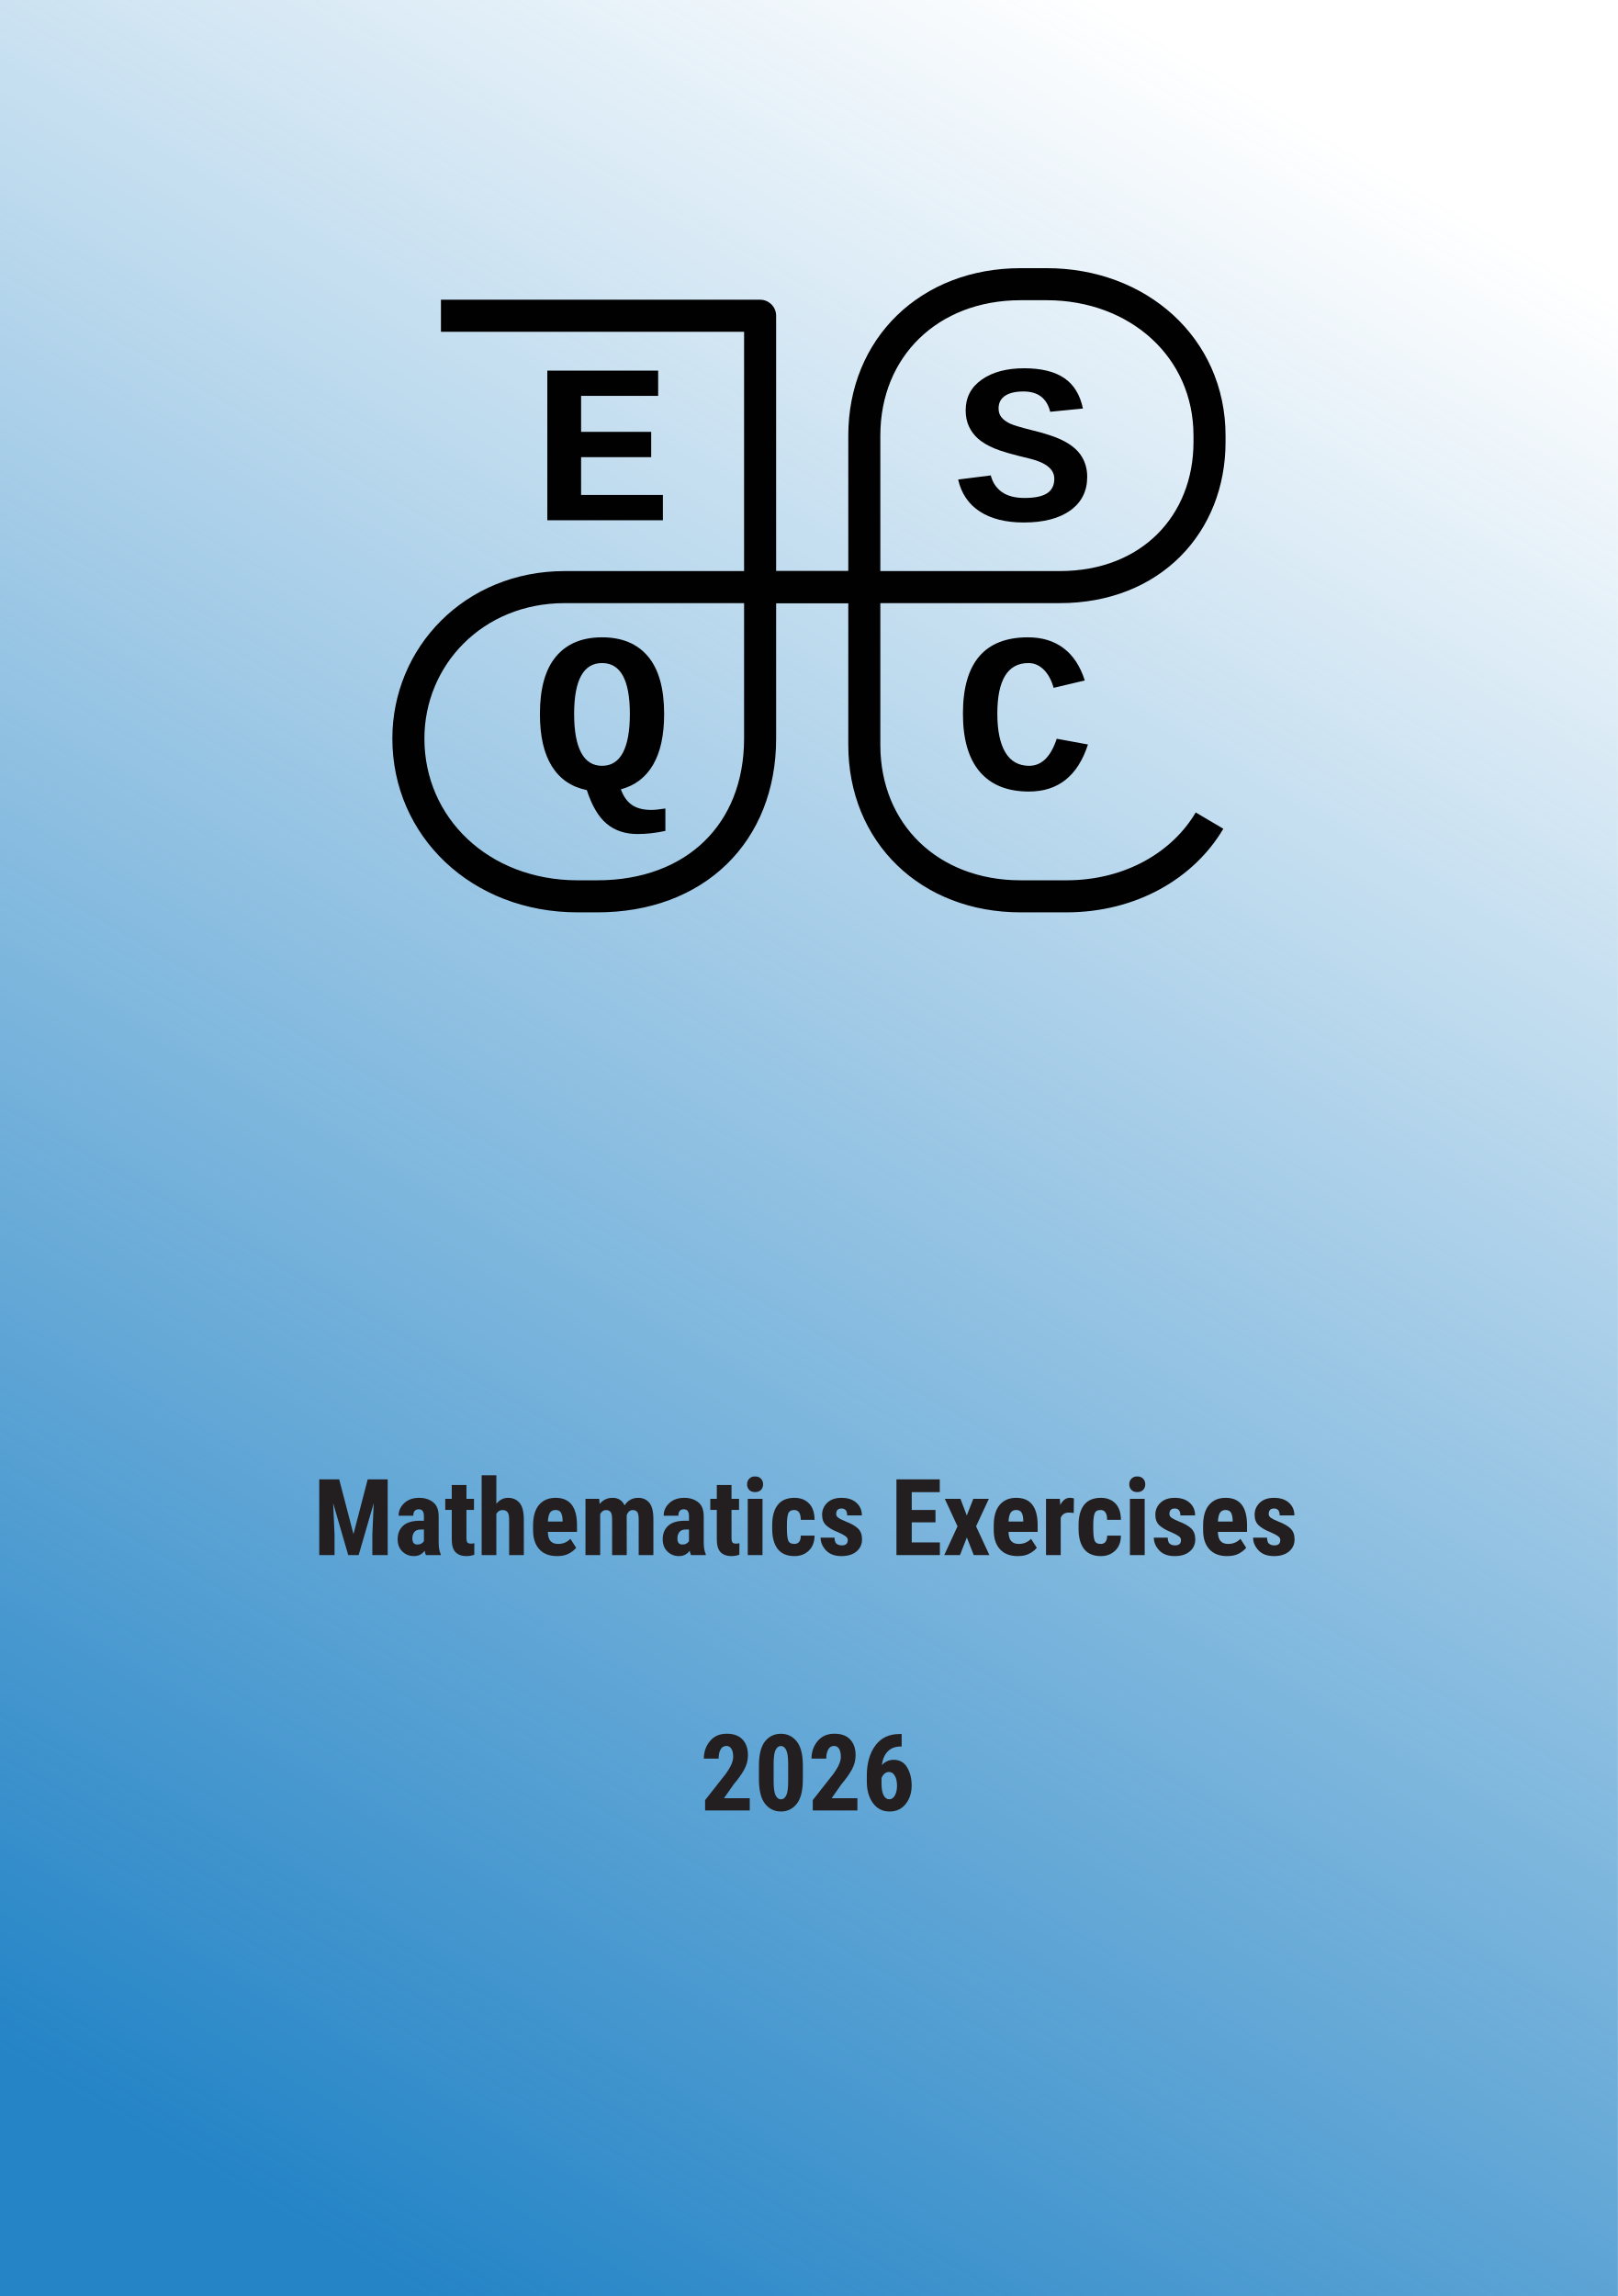
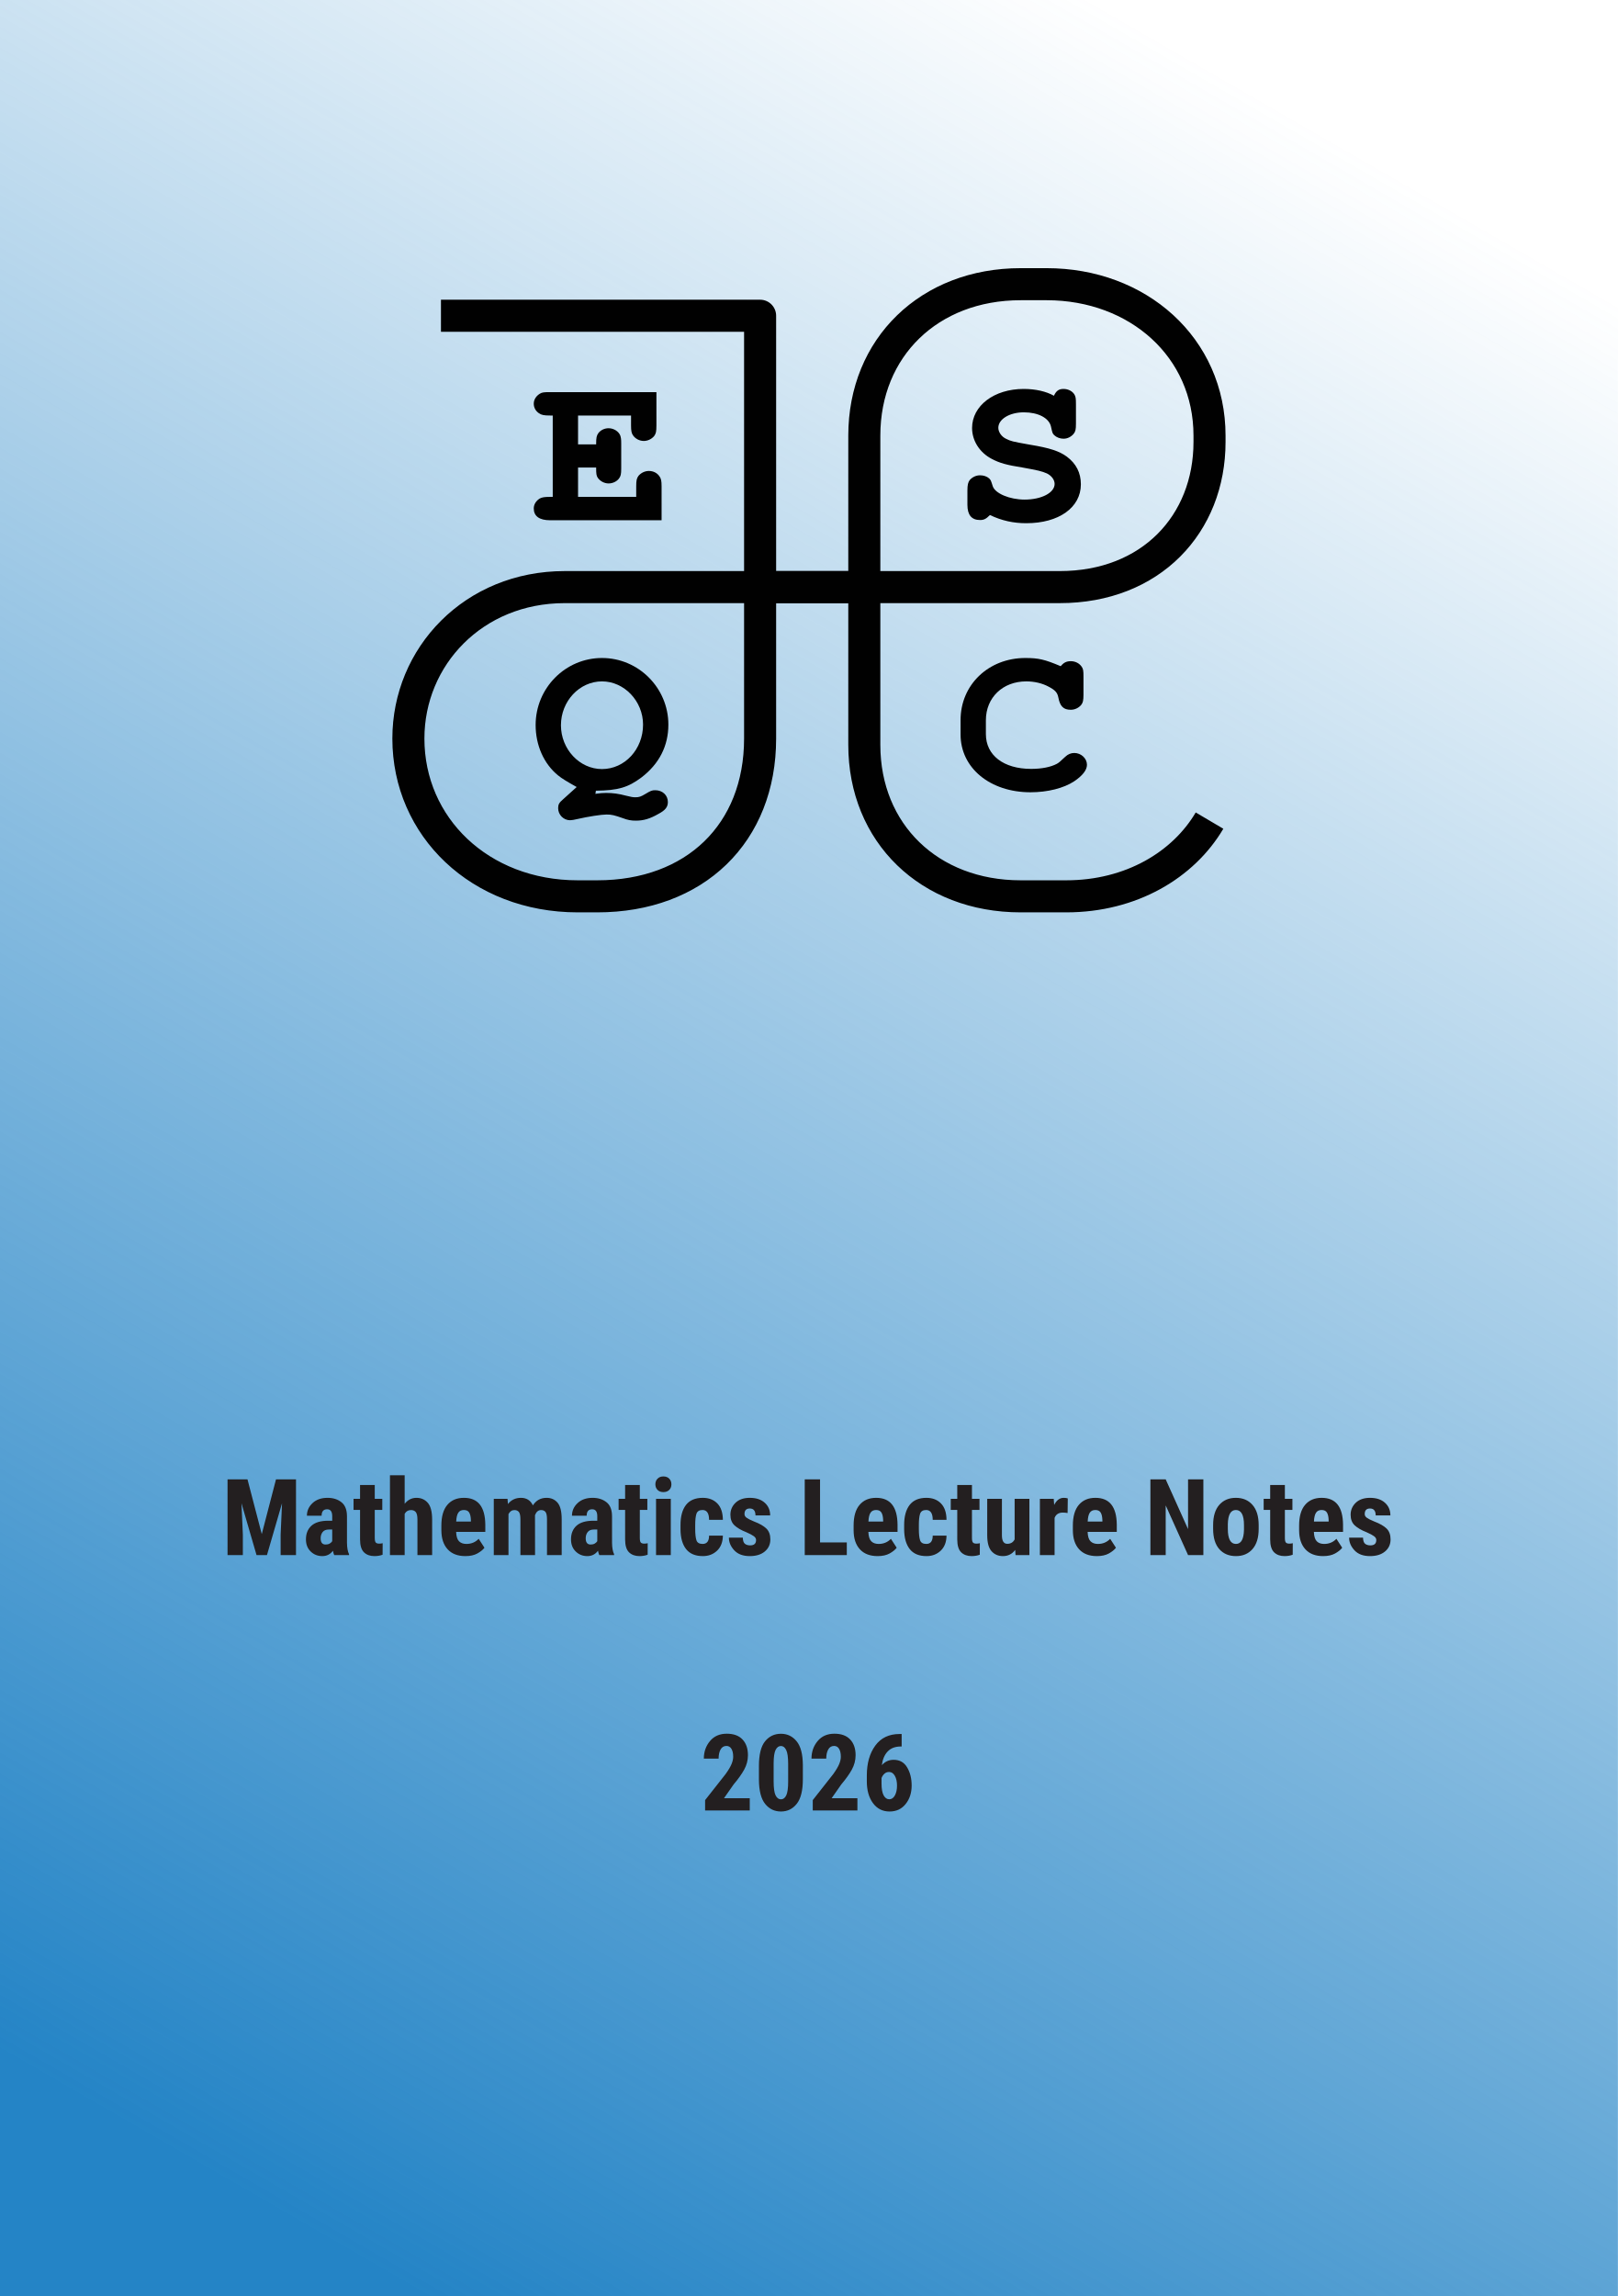
- <svg xmlns="http://www.w3.org/2000/svg" width="419.528" height="595.276" version="1.1" viewBox="0 0 419.528 595.276">
+ <svg xmlns="http://www.w3.org/2000/svg" id="Layer_1" width="419.528" height="595.276" version="1.1" viewBox="0 0 419.528 595.276">
  <defs>
    <style>
      .st0 {
        fill: url(#linear-gradient);
      }

-       .st1 {
-         fill: #231f20;
-         font-family: RobotoCondensed-Black, 'Roboto Condensed';
-         font-size: 27.59px;
-         font-weight: 800;
+       .st1, .st2, .st3 {
+         isolation: isolate;
      }

      .st2 {
        fill: #010101;
-         font-family: CourierNewPS-BoldMT, 'Courier New';
+         font-family: Courier-Bold, Courier;
        font-size: 58.901px;
+       }
+ 
+       .st2, .st3 {
        font-weight: 700;
      }

      .st3 {
+         fill: #231f20;
+         font-family: RobotoCondensed-ExtraBold, 'Roboto Condensed';
+         font-size: 27.59px;
+       }
+ 
+       .st4 {
        fill: none;
        stroke: #010101;
        stroke-linejoin: round;
        stroke-width: 8.312px;
      }
    </style>
-     <linearGradient id="linear-gradient" x1="35.446" y1="599.564" x2="358.076" y2="40.753" gradientUnits="userSpaceOnUse">
+     <linearGradient id="linear-gradient" x1="35.446" y1="-1.564" x2="358.076" y2="557.247" gradientTransform="translate(0 598) scale(1 -1)" gradientUnits="userSpaceOnUse">
      <stop offset=".063" stop-color="#2484c6" />
      <stop offset=".997" stop-color="#2484c6" stop-opacity="0" />
    </linearGradient>
  </defs>
  <g id="Layer_2">
-     <rect class="st0" x="0" width="419.528" height="595.276" />
+     <rect class="st0" width="419.528" height="595.276" />
  </g>
-   <g id="Layer_1">
+   <g id="Layer_11" data-name="Layer_1">
    <g>
-       <path class="st3" d="M114.34,81.863h82.757v109.622c0,24.542-16.889,40.904-42.223,40.904h-5.067c-25.334,0-43.912-17.998-43.912-40.904,0-21.27,16.889-39.268,40.534-39.268h128.357c23.645,0,38.845-16.361,38.845-37.631v-1.636c0-22.906-18.578-39.268-42.223-39.268h-6.756c-23.645,0-40.534,16.361-40.534,39.268v80.171c0,22.906,16.889,39.268,40.534,39.268h11.822c16.889,0,30.4-8.181,37.156-19.634" />
-       <path class="st3" d="M197.097,152.217h27.023" />
+       <path class="st4" d="M114.34,81.863h82.757v109.622c0,24.542-16.889,40.904-42.223,40.904h-5.067c-25.334,0-43.912-17.998-43.912-40.904,0-21.27,16.889-39.268,40.534-39.268h128.357c23.645,0,38.845-16.361,38.845-37.631v-1.636c0-22.906-18.578-39.268-42.223-39.268h-6.756c-23.645,0-40.534,16.361-40.534,39.268v80.171c0,22.906,16.889,39.268,40.534,39.268h11.822c16.889,0,30.4-8.181,37.156-19.634" />
+       <path class="st4" d="M197.097,152.217h27.023" />
    </g>
-     <text class="st2" transform="translate(137.8571 134.8862) scale(1.032251 1)">
-       <tspan x="0" y="0">E</tspan>
-     </text>
-     <text class="st2" transform="translate(247.319 134.8862) scale(1.032251 1)">
-       <tspan x="0" y="0">S</tspan>
-     </text>
-     <text class="st2" transform="translate(247.319 204.6435) scale(1.032251 1)">
-       <tspan x="0" y="0">C</tspan>
-     </text>
-     <text class="st2" transform="translate(137.8571 204.6435) scale(1.032251 1)">
-       <tspan x="0" y="0">Q</tspan>
-     </text>
-     <text class="st1" transform="translate(81.20274 403.1801)">
-       <tspan x="0" y="0">Mathematics Exercises</tspan>
-       <tspan x="100.351" y="66.217">2026</tspan>
-     </text>
+     <g class="st1">
+       <text class="st2" transform="translate(137.8574 134.8862) scale(1.032251 1)">
+         <tspan x="0" y="0">E</tspan>
+       </text>
+     </g>
+     <g class="st1">
+       <text class="st2" transform="translate(247.3193 134.8862) scale(1.032251 1)">
+         <tspan x="0" y="0">S</tspan>
+       </text>
+     </g>
+     <g class="st1">
+       <text class="st2" transform="translate(247.3193 204.6436) scale(1.032251 1)">
+         <tspan x="0" y="0">C</tspan>
+       </text>
+     </g>
+     <g class="st1">
+       <text class="st2" transform="translate(137.8574 204.6436) scale(1.032251 1)">
+         <tspan x="0" y="0">Q</tspan>
+       </text>
+     </g>
+     <g class="st1">
+       <text class="st3" transform="translate(57.42529 403.1801)">
+         <tspan x="0" y="0">Mathematics Lecture Notes</tspan>
+       </text>
+       <text class="st3" transform="translate(181.5538 469.3969)">
+         <tspan x="0" y="0">2026</tspan>
+       </text>
+     </g>
  </g>
</svg>
